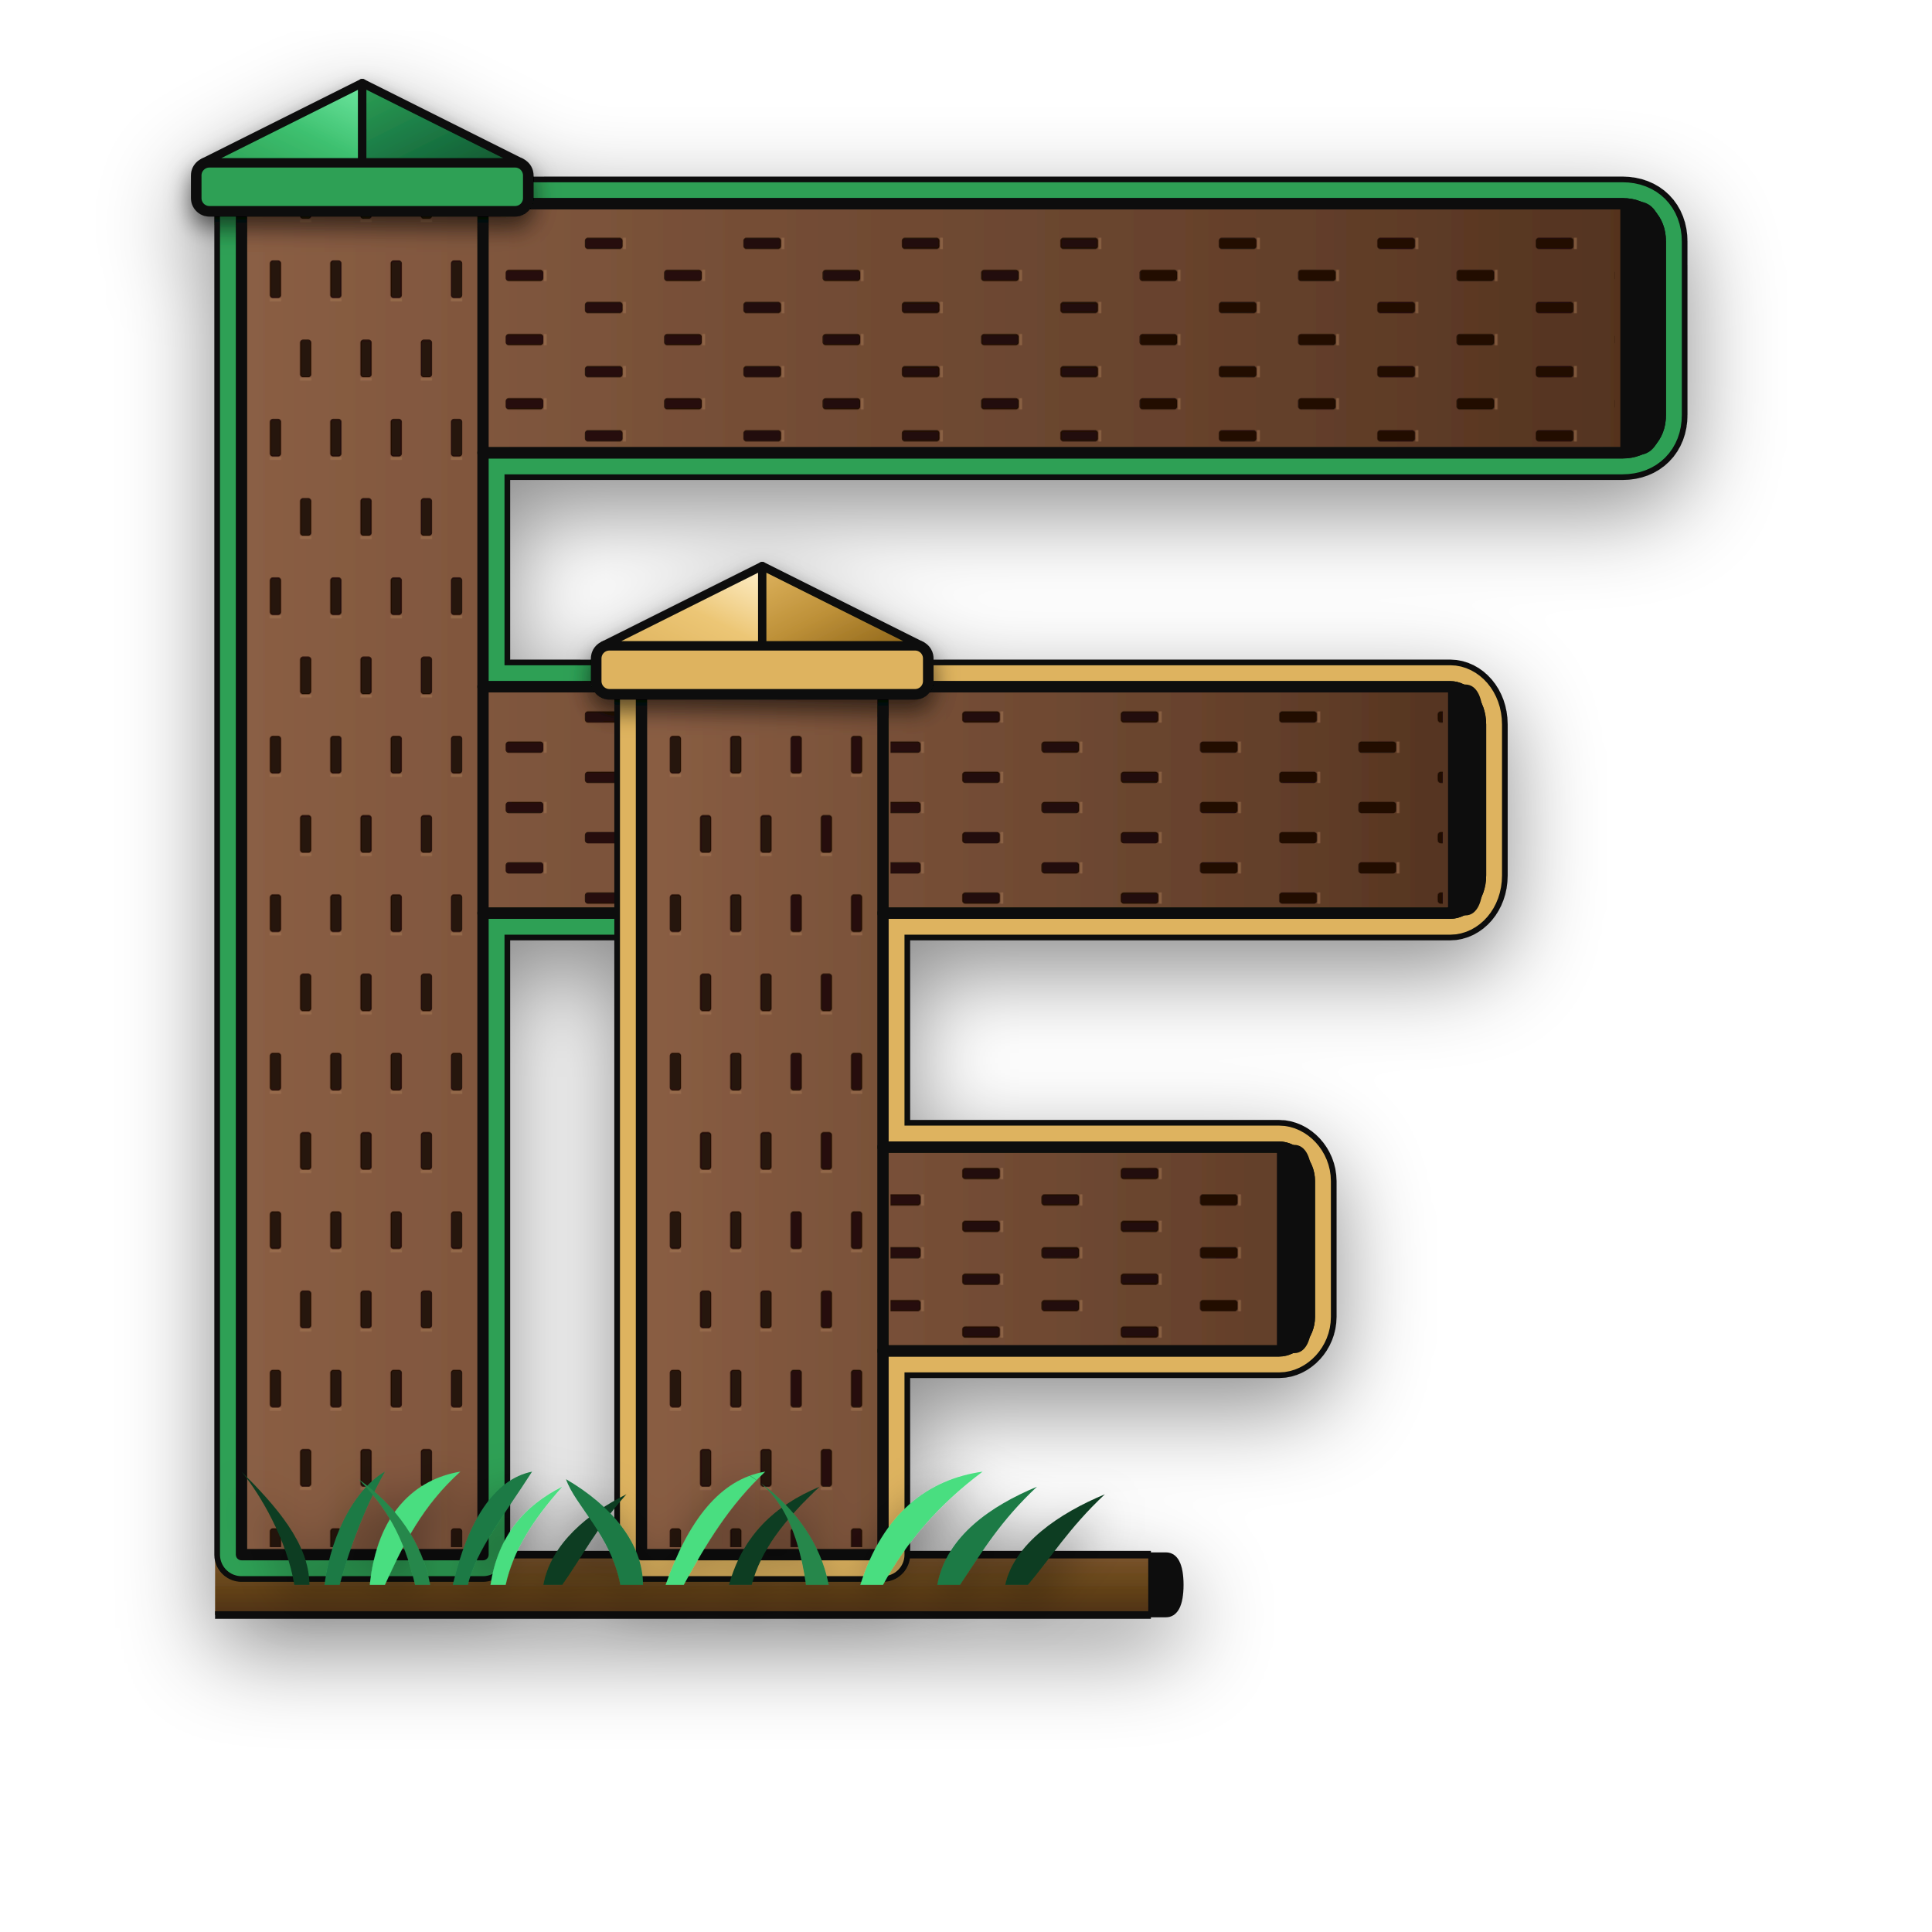
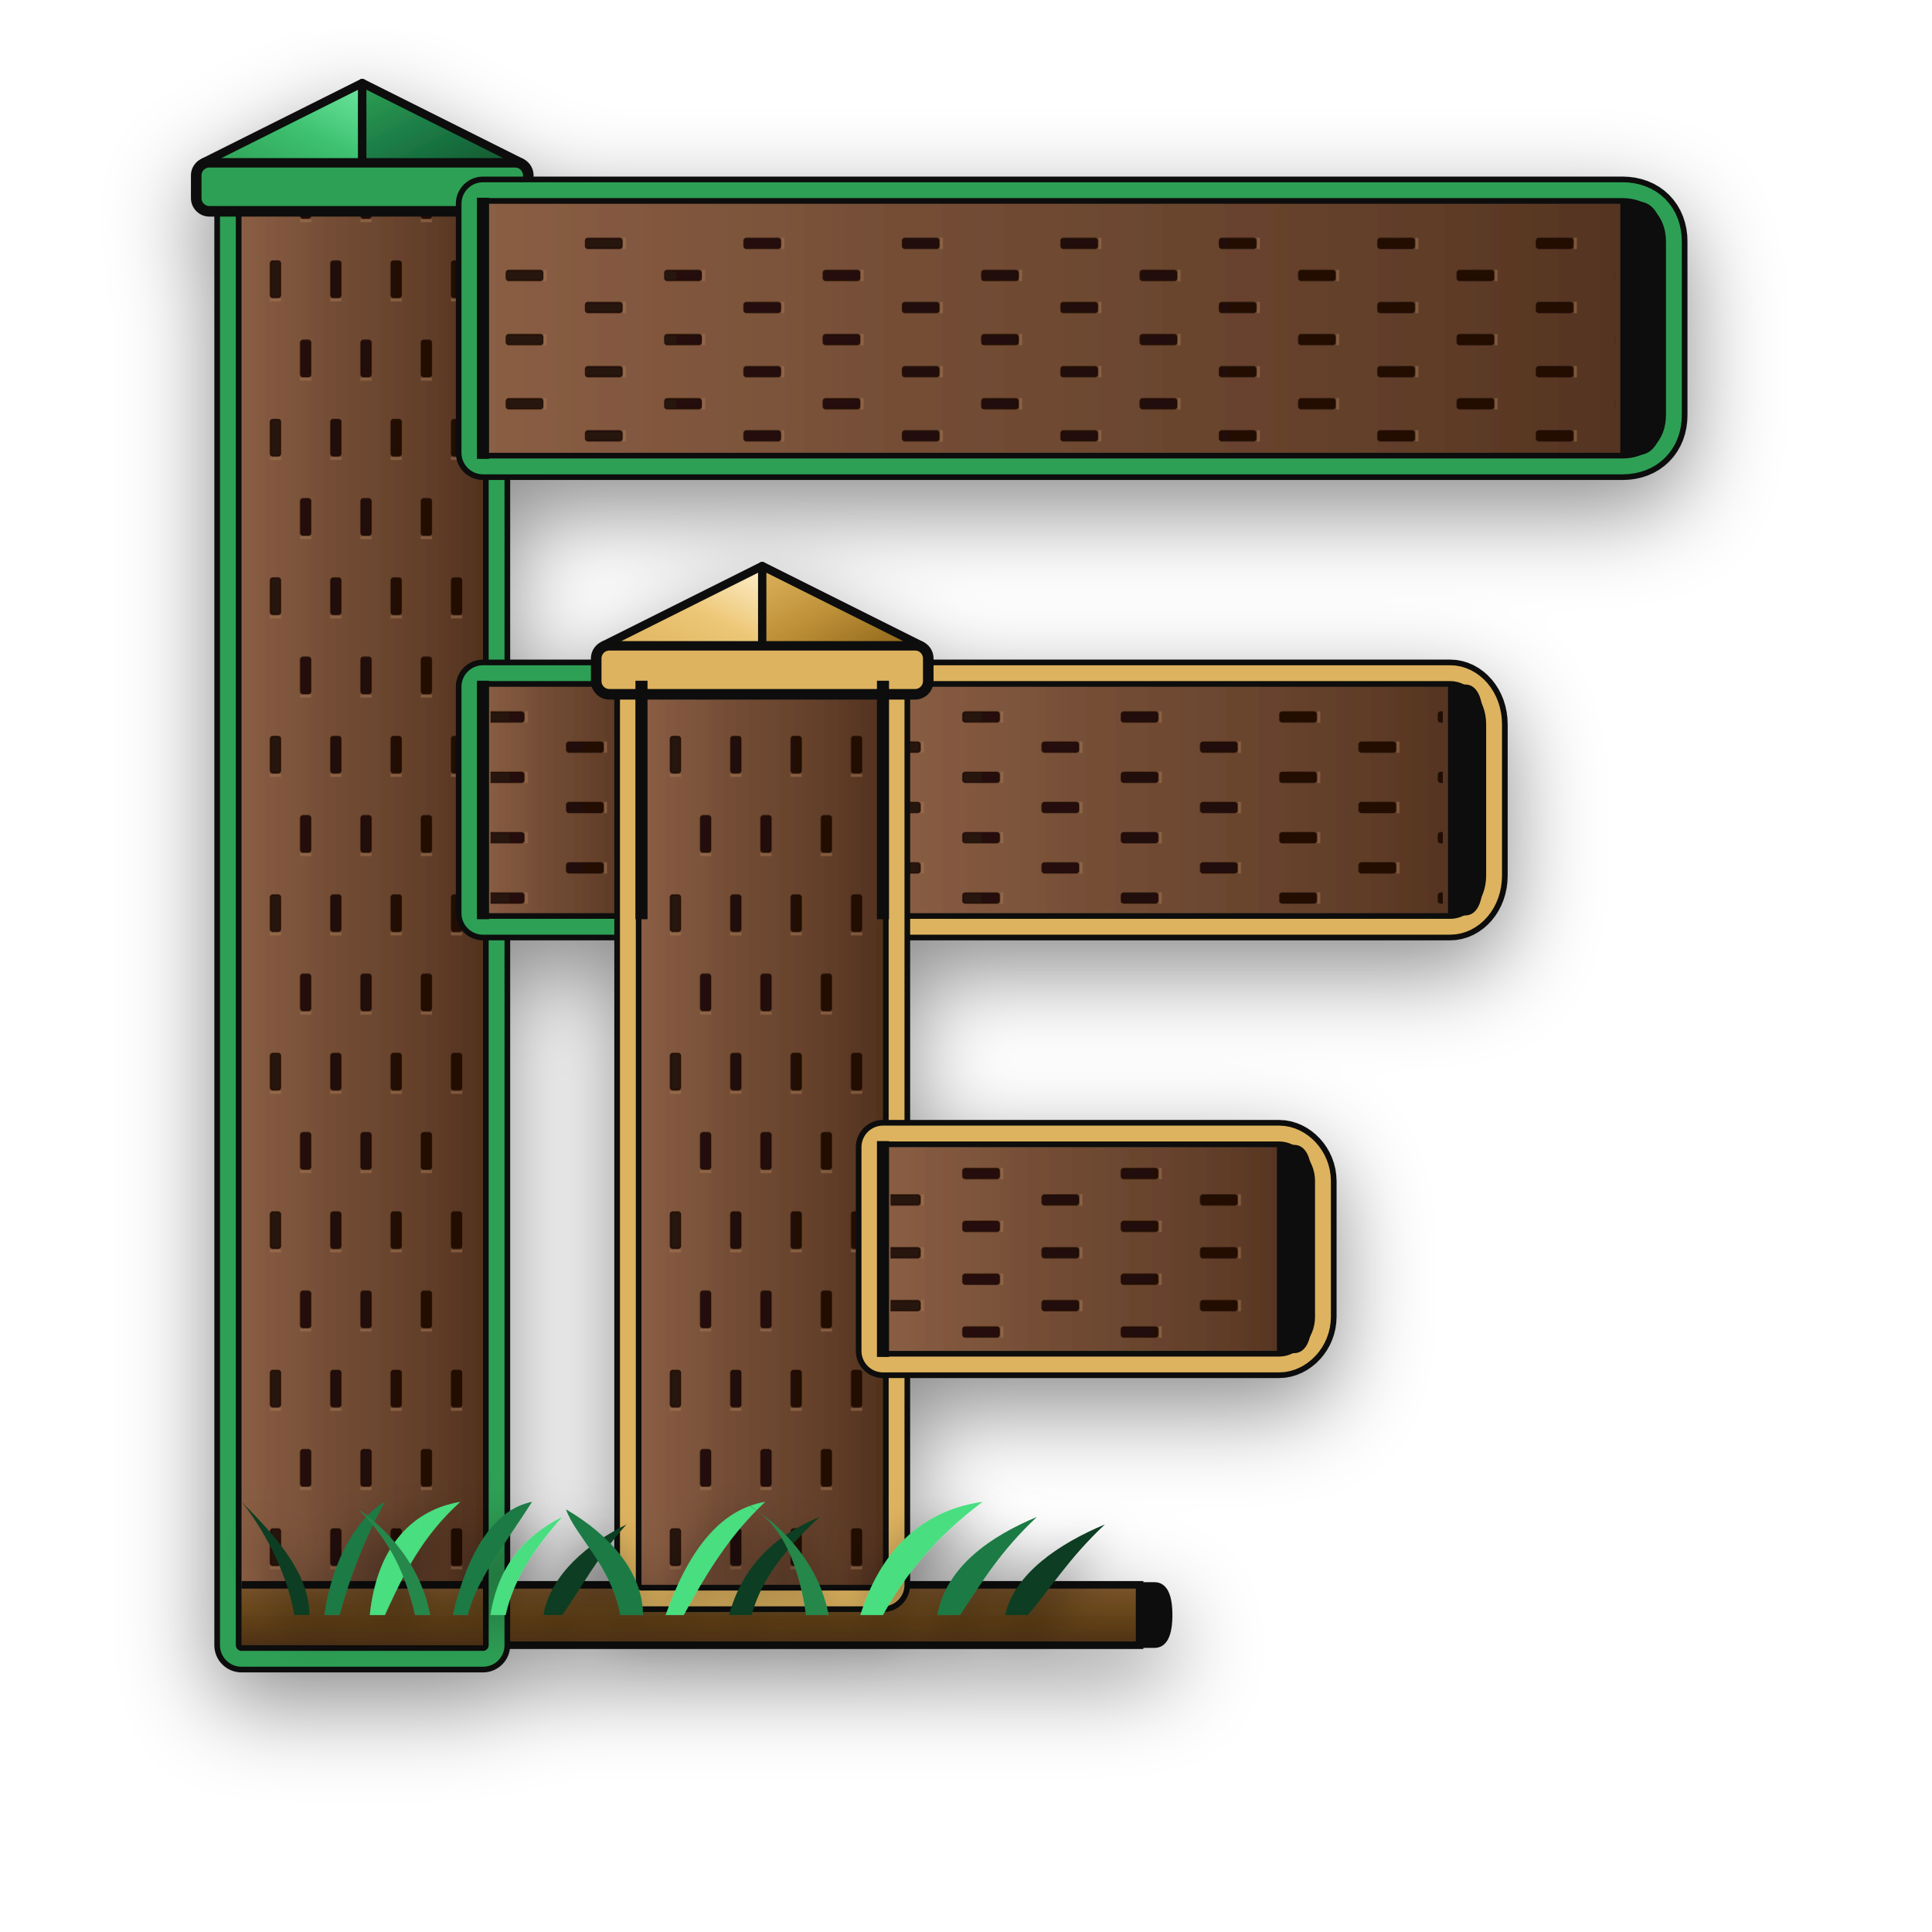
<svg xmlns="http://www.w3.org/2000/svg" viewBox="0 0 512 512" width="100%" height="100%">
  <defs>
-     <linearGradient id="emeraldGrad1cy" x1="0%" y1="0%" x2="100%" y2="100%">
+     <linearGradient id="emeraldGrad1cq" x1="0%" y1="0%" x2="100%" y2="100%">
      <stop offset="0%" stop-color="#4ADE80" />
      <stop offset="45%" stop-color="#2EA055" />
      <stop offset="100%" stop-color="#1B7A45" />
    </linearGradient>
-     <linearGradient id="emeraldCapLeft1cy" x1="0%" y1="100%" x2="100%" y2="0%">
+     <linearGradient id="emeraldCapLeft1cq" x1="0%" y1="100%" x2="100%" y2="0%">
      <stop offset="0%" stop-color="#2EA055" />
      <stop offset="50%" stop-color="#3DC06F" />
      <stop offset="100%" stop-color="#6EE7A0" />
    </linearGradient>
-     <linearGradient id="emeraldCapRight1cy" x1="0%" y1="0%" x2="100%" y2="100%">
+     <linearGradient id="emeraldCapRight1cq" x1="0%" y1="0%" x2="100%" y2="100%">
      <stop offset="0%" stop-color="#2EA055" />
      <stop offset="50%" stop-color="#1B7A45" />
      <stop offset="100%" stop-color="#12562F" />
    </linearGradient>
-     <linearGradient id="goldTanGrad1cy" x1="0%" y1="0%" x2="100%" y2="100%">
+     <linearGradient id="goldTanGrad1cq" x1="0%" y1="0%" x2="100%" y2="100%">
      <stop offset="0%" stop-color="#F7DF9E" />
      <stop offset="45%" stop-color="#DEB35E" />
      <stop offset="100%" stop-color="#A87A24" />
    </linearGradient>
-     <linearGradient id="goldTanCapLeft1cy" x1="0%" y1="100%" x2="100%" y2="0%">
+     <linearGradient id="goldTanCapLeft1cq" x1="0%" y1="100%" x2="100%" y2="0%">
      <stop offset="0%" stop-color="#DEB35E" />
      <stop offset="50%" stop-color="#ECC675" />
      <stop offset="100%" stop-color="#FFF0CC" />
    </linearGradient>
-     <linearGradient id="goldTanCapRight1cy" x1="0%" y1="0%" x2="100%" y2="100%">
+     <linearGradient id="goldTanCapRight1cq" x1="0%" y1="0%" x2="100%" y2="100%">
      <stop offset="0%" stop-color="#DEB35E" />
      <stop offset="50%" stop-color="#BD9038" />
      <stop offset="100%" stop-color="#8C6318" />
    </linearGradient>
-     <linearGradient id="woodGrad1cy" x1="0%" y1="0%" x2="100%" y2="0%">
+     <linearGradient id="woodGrad1cq" x1="0%" y1="0%" x2="100%" y2="0%">
      <stop offset="0%" stop-color="#8A5E44" />
      <stop offset="35%" stop-color="#754E36" />
      <stop offset="75%" stop-color="#633F2A" />
      <stop offset="100%" stop-color="#52321E" />
    </linearGradient>
-     <linearGradient id="soilGrad1cy" x1="0%" y1="0%" x2="0%" y2="100%">
+     <linearGradient id="soilGrad1cq" x1="0%" y1="0%" x2="0%" y2="100%">
      <stop offset="0%" stop-color="#7A542E" />
      <stop offset="40%" stop-color="#6A481B" />
      <stop offset="100%" stop-color="#4E3114" />
    </linearGradient>
-     <pattern id="grid-post1-1cy" x="64" y="0" width="64" height="42" patternUnits="userSpaceOnUse">
+     <pattern id="grid-post1-1cq" x="64" y="0" width="64" height="42" patternUnits="userSpaceOnUse">
      <rect x="15.5" y="6" width="3" height="10" rx="0.8" fill="#1C0A02" opacity="0.9" />
      <line x1="15.5" y1="16.5" x2="18.5" y2="16.5" stroke="#A37854" stroke-width="0.75" opacity="0.5" />
      <rect x="31.5" y="6" width="3" height="10" rx="0.8" fill="#1C0A02" opacity="0.9" />
      <line x1="31.5" y1="16.5" x2="34.5" y2="16.5" stroke="#A37854" stroke-width="0.75" opacity="0.5" />
      <rect x="47.5" y="6" width="3" height="10" rx="0.8" fill="#1C0A02" opacity="0.9" />
      <line x1="47.5" y1="16.5" x2="50.5" y2="16.5" stroke="#A37854" stroke-width="0.75" opacity="0.5" />
      <rect x="7.5" y="27" width="3" height="10" rx="0.8" fill="#1C0A02" opacity="0.9" />
      <line x1="7.5" y1="37.5" x2="10.5" y2="37.5" stroke="#A37854" stroke-width="0.75" opacity="0.5" />
      <rect x="23.5" y="27" width="3" height="10" rx="0.8" fill="#1C0A02" opacity="0.9" />
      <line x1="23.5" y1="37.5" x2="26.5" y2="37.5" stroke="#A37854" stroke-width="0.75" opacity="0.5" />
      <rect x="39.5" y="27" width="3" height="10" rx="0.8" fill="#1C0A02" opacity="0.9" />
      <line x1="39.5" y1="37.5" x2="42.5" y2="37.5" stroke="#A37854" stroke-width="0.75" opacity="0.5" />
      <rect x="55.5" y="27" width="3" height="10" rx="0.8" fill="#1C0A02" opacity="0.9" />
      <line x1="55.5" y1="37.5" x2="58.5" y2="37.5" stroke="#A37854" stroke-width="0.75" opacity="0.5" />
    </pattern>
-     <pattern id="grid-post2-1cy" x="170" y="0" width="64" height="42" patternUnits="userSpaceOnUse">
+     <pattern id="grid-post2-1cq" x="170" y="0" width="64" height="42" patternUnits="userSpaceOnUse">
      <rect x="15.5" y="6" width="3" height="10" rx="0.8" fill="#1C0A02" opacity="0.9" />
      <line x1="15.5" y1="16.5" x2="18.5" y2="16.5" stroke="#A37854" stroke-width="0.75" opacity="0.5" />
      <rect x="31.5" y="6" width="3" height="10" rx="0.8" fill="#1C0A02" opacity="0.9" />
      <line x1="31.5" y1="16.5" x2="34.5" y2="16.5" stroke="#A37854" stroke-width="0.75" opacity="0.5" />
      <rect x="47.5" y="6" width="3" height="10" rx="0.8" fill="#1C0A02" opacity="0.9" />
      <line x1="47.5" y1="16.5" x2="50.5" y2="16.5" stroke="#A37854" stroke-width="0.75" opacity="0.5" />
      <rect x="7.5" y="27" width="3" height="10" rx="0.8" fill="#1C0A02" opacity="0.9" />
      <line x1="7.5" y1="37.5" x2="10.5" y2="37.5" stroke="#A37854" stroke-width="0.75" opacity="0.5" />
      <rect x="23.5" y="27" width="3" height="10" rx="0.8" fill="#1C0A02" opacity="0.9" />
      <line x1="23.5" y1="37.5" x2="26.5" y2="37.5" stroke="#A37854" stroke-width="0.75" opacity="0.5" />
      <rect x="39.5" y="27" width="3" height="10" rx="0.8" fill="#1C0A02" opacity="0.9" />
      <line x1="39.5" y1="37.5" x2="42.5" y2="37.5" stroke="#A37854" stroke-width="0.75" opacity="0.5" />
      <rect x="55.5" y="27" width="3" height="10" rx="0.8" fill="#1C0A02" opacity="0.9" />
      <line x1="55.5" y1="37.5" x2="58.5" y2="37.5" stroke="#A37854" stroke-width="0.75" opacity="0.5" />
    </pattern>
-     <pattern id="grid-rail1-1cy" x="2" y="56" width="42" height="68" patternUnits="userSpaceOnUse">
+     <pattern id="grid-rail1-1cq" x="2" y="56" width="42" height="68" patternUnits="userSpaceOnUse">
      <rect x="6" y="15.5" width="10" height="3" rx="0.8" fill="#1C0A02" opacity="0.9" />
      <line x1="16.5" y1="15.5" x2="16.5" y2="18.5" stroke="#A37854" stroke-width="0.75" opacity="0.5" />
      <rect x="6" y="32.5" width="10" height="3" rx="0.8" fill="#1C0A02" opacity="0.9" />
      <line x1="16.5" y1="32.5" x2="16.5" y2="35.5" stroke="#A37854" stroke-width="0.75" opacity="0.5" />
      <rect x="6" y="49.5" width="10" height="3" rx="0.8" fill="#1C0A02" opacity="0.9" />
      <line x1="16.5" y1="49.5" x2="16.5" y2="52.5" stroke="#A37854" stroke-width="0.75" opacity="0.5" />
      <rect x="27" y="7" width="10" height="3" rx="0.8" fill="#1C0A02" opacity="0.9" />
      <line x1="37.5" y1="7" x2="37.5" y2="10" stroke="#A37854" stroke-width="0.75" opacity="0.5" />
      <rect x="27" y="24" width="10" height="3" rx="0.8" fill="#1C0A02" opacity="0.9" />
      <line x1="37.5" y1="24" x2="37.5" y2="27" stroke="#A37854" stroke-width="0.75" opacity="0.5" />
      <rect x="27" y="41" width="10" height="3" rx="0.8" fill="#1C0A02" opacity="0.9" />
      <line x1="37.5" y1="41" x2="37.5" y2="44" stroke="#A37854" stroke-width="0.75" opacity="0.5" />
      <rect x="27" y="58" width="10" height="3" rx="0.8" fill="#1C0A02" opacity="0.9" />
      <line x1="37.5" y1="58" x2="37.5" y2="61" stroke="#A37854" stroke-width="0.75" opacity="0.5" />
    </pattern>
-     <pattern id="grid-rail2-left-1cy" x="2" y="182" width="42" height="64" patternUnits="userSpaceOnUse">
+     <pattern id="grid-rail2-1cq" x="18" y="182" width="42" height="64" patternUnits="userSpaceOnUse">
      <rect x="6" y="14.5" width="10" height="3" rx="0.8" fill="#1C0A02" opacity="0.9" />
      <line x1="16.5" y1="14.5" x2="16.5" y2="17.5" stroke="#A37854" stroke-width="0.75" opacity="0.5" />
      <rect x="6" y="30.5" width="10" height="3" rx="0.8" fill="#1C0A02" opacity="0.9" />
      <line x1="16.5" y1="30.5" x2="16.5" y2="33.5" stroke="#A37854" stroke-width="0.75" opacity="0.5" />
      <rect x="6" y="46.5" width="10" height="3" rx="0.8" fill="#1C0A02" opacity="0.9" />
      <line x1="16.5" y1="46.5" x2="16.5" y2="49.5" stroke="#A37854" stroke-width="0.75" opacity="0.5" />
      <rect x="27" y="6.5" width="10" height="3" rx="0.8" fill="#1C0A02" opacity="0.9" />
      <line x1="37.5" y1="6.5" x2="37.5" y2="9.5" stroke="#A37854" stroke-width="0.75" opacity="0.5" />
      <rect x="27" y="22.5" width="10" height="3" rx="0.8" fill="#1C0A02" opacity="0.9" />
      <line x1="37.5" y1="22.5" x2="37.5" y2="25.5" stroke="#A37854" stroke-width="0.75" opacity="0.5" />
      <rect x="27" y="38.5" width="10" height="3" rx="0.8" fill="#1C0A02" opacity="0.9" />
      <line x1="37.5" y1="38.5" x2="37.5" y2="41.5" stroke="#A37854" stroke-width="0.75" opacity="0.5" />
      <rect x="27" y="54.5" width="10" height="3" rx="0.8" fill="#1C0A02" opacity="0.9" />
      <line x1="37.5" y1="54.5" x2="37.5" y2="57.5" stroke="#A37854" stroke-width="0.75" opacity="0.5" />
    </pattern>
-     <pattern id="grid-rail2-right-1cy" x="18" y="182" width="42" height="64" patternUnits="userSpaceOnUse">
-       <rect x="6" y="14.5" width="10" height="3" rx="0.8" fill="#1C0A02" opacity="0.9" />
-       <line x1="16.5" y1="14.5" x2="16.5" y2="17.5" stroke="#A37854" stroke-width="0.75" opacity="0.5" />
-       <rect x="6" y="30.5" width="10" height="3" rx="0.8" fill="#1C0A02" opacity="0.9" />
-       <line x1="16.5" y1="30.5" x2="16.5" y2="33.5" stroke="#A37854" stroke-width="0.75" opacity="0.5" />
-       <rect x="6" y="46.5" width="10" height="3" rx="0.8" fill="#1C0A02" opacity="0.9" />
-       <line x1="16.5" y1="46.5" x2="16.5" y2="49.5" stroke="#A37854" stroke-width="0.75" opacity="0.5" />
-       <rect x="27" y="6.5" width="10" height="3" rx="0.8" fill="#1C0A02" opacity="0.9" />
-       <line x1="37.5" y1="6.5" x2="37.5" y2="9.5" stroke="#A37854" stroke-width="0.75" opacity="0.5" />
-       <rect x="27" y="22.5" width="10" height="3" rx="0.8" fill="#1C0A02" opacity="0.9" />
-       <line x1="37.5" y1="22.5" x2="37.5" y2="25.5" stroke="#A37854" stroke-width="0.75" opacity="0.5" />
-       <rect x="27" y="38.5" width="10" height="3" rx="0.8" fill="#1C0A02" opacity="0.9" />
-       <line x1="37.5" y1="38.5" x2="37.5" y2="41.5" stroke="#A37854" stroke-width="0.75" opacity="0.5" />
-       <rect x="27" y="54.5" width="10" height="3" rx="0.8" fill="#1C0A02" opacity="0.9" />
-       <line x1="37.5" y1="54.5" x2="37.5" y2="57.5" stroke="#A37854" stroke-width="0.75" opacity="0.5" />
-     </pattern>
-     <pattern id="grid-rail3-right-1cy" x="18" y="304" width="42" height="56" patternUnits="userSpaceOnUse">
+     <pattern id="grid-rail3-1cq" x="18" y="304" width="42" height="56" patternUnits="userSpaceOnUse">
      <rect x="6" y="12.5" width="10" height="3" rx="0.8" fill="#1C0A02" opacity="0.9" />
      <line x1="16.5" y1="12.5" x2="16.5" y2="15.5" stroke="#A37854" stroke-width="0.75" opacity="0.5" />
      <rect x="6" y="26.5" width="10" height="3" rx="0.8" fill="#1C0A02" opacity="0.9" />
      <line x1="16.5" y1="26.5" x2="16.5" y2="29.5" stroke="#A37854" stroke-width="0.75" opacity="0.5" />
      <rect x="6" y="40.5" width="10" height="3" rx="0.8" fill="#1C0A02" opacity="0.9" />
      <line x1="16.5" y1="40.5" x2="16.5" y2="43.5" stroke="#A37854" stroke-width="0.75" opacity="0.5" />
      <rect x="27" y="5.5" width="10" height="3" rx="0.8" fill="#1C0A02" opacity="0.9" />
      <line x1="37.5" y1="5.5" x2="37.5" y2="8.5" stroke="#A37854" stroke-width="0.75" opacity="0.5" />
      <rect x="27" y="19.5" width="10" height="3" rx="0.8" fill="#1C0A02" opacity="0.9" />
      <line x1="37.5" y1="19.5" x2="37.5" y2="22.5" stroke="#A37854" stroke-width="0.75" opacity="0.5" />
      <rect x="27" y="33.5" width="10" height="3" rx="0.8" fill="#1C0A02" opacity="0.9" />
      <line x1="37.5" y1="33.5" x2="37.5" y2="36.5" stroke="#A37854" stroke-width="0.75" opacity="0.5" />
      <rect x="27" y="47.5" width="10" height="3" rx="0.8" fill="#1C0A02" opacity="0.9" />
      <line x1="37.5" y1="47.5" x2="37.5" y2="50.5" stroke="#A37854" stroke-width="0.75" opacity="0.5" />
    </pattern>
-     <filter id="shadow1cy" x="-15%" y="-15%" width="135%" height="135%">
+     <filter id="shadow1cq" x="-15%" y="-15%" width="135%" height="135%">
      <feDropShadow dx="0" dy="8" stdDeviation="12" flood-color="#000000" flood-opacity="0.45" />
    </filter>
-     <filter id="capShadow1cy" x="-20%" y="-20%" width="140%" height="140%">
-       <feDropShadow dx="0" dy="3" stdDeviation="3" flood-color="#000000" flood-opacity="0.6" />
-     </filter>
  </defs>
-   <g filter="url(#shadow1cy)">
-     <g id="Soil-Foundation-Plinth-1cy">
-       <path d="M 57 412 L 305 412 C 309 412 313.05 414.5 313.05 420 C 313.05 425.5 309 428 305 428 L 57 428 Z" fill="url(#soilGrad1cy)" />
-       <line x1="57" y1="412" x2="305" y2="412" stroke="#0B0E0C" stroke-width="2.0" />
-       <line x1="57" y1="428" x2="305" y2="428" stroke="#0B0E0C" stroke-width="2.0" />
-       <path d="M 305 412 L 309 412 C 311.5 412 313.05 414.5 313.05 420 C 313.05 425.5 311.5 428 309 428 L 305 428 Z" fill="#0B0E0C" stroke="#0B0E0C" stroke-width="1.2" stroke-linejoin="round" />
-       <line x1="305" y1="412" x2="305" y2="428" stroke="#0B0E0C" stroke-width="1.4" />
-     </g>
-     <g id="Big-F-Structure-1cy">
-       <path d="M 64 54 L 430 54 C 436 54 440 58 440 64 L 440 110 C 440 116 436 120 430 120 L 128 120 L 128 182 L 170 182 L 170 242 L 128 242 L 128 412 L 64 412 Z" fill="none" stroke="#0B0E0C" stroke-width="14.4" stroke-linejoin="round" />
-       <path d="M 64 54 L 430 54 C 436 54 440 58 440 64 L 440 110 C 440 116 436 120 430 120 L 128 120 L 128 182 L 170 182 L 170 242 L 128 242 L 128 412 L 64 412 Z" fill="none" stroke="#2EA055" stroke-width="11.4" stroke-linejoin="round" />
-       <path d="M 64 54 L 430 54 C 436 54 440 58 440 64 L 440 110 C 440 116 436 120 430 120 L 128 120 L 128 182 L 170 182 L 170 242 L 128 242 L 128 412 L 64 412 Z" fill="url(#woodGrad1cy)" stroke="#0B0E0C" stroke-width="3.0" stroke-linejoin="round" />
-       <rect x="66" y="56" width="60" height="354" fill="url(#grid-post1-1cy)" />
-       <rect x="130" y="56" width="298" height="62" fill="url(#grid-rail1-1cy)" />
-       <rect x="130" y="184" width="38" height="56" fill="url(#grid-rail2-left-1cy)" />
+   <g filter="url(#shadow1cq)">
+     <g id="Foundation-Baseplate-1cq">
+       <rect x="64" y="420" width="238" height="16" fill="url(#soilGrad1cq)" stroke="#0B0E0C" stroke-width="2" />
+       <path d="M 302 420 L 306 420 C 308.5 420 310 422.5 310 428 C 310 433.5 308.5 436 306 436 L 302 436 Z" fill="#0B0E0C" stroke="#0B0E0C" stroke-width="1.4" stroke-linejoin="round" />
+       <line x1="302" y1="420" x2="302" y2="436" stroke="#0B0E0C" stroke-width="1.4" />
+     </g>
+     <g id="Post-1-Emerald-Timber">
+       <rect x="64" y="54" width="64" height="382" rx="0" fill="none" stroke="#0B0E0C" stroke-width="14.4" stroke-linejoin="round" />
+       <rect x="64" y="54" width="64" height="382" rx="0" fill="none" stroke="#2EA055" stroke-width="11.4" stroke-linejoin="round" />
+       <rect x="64" y="54" width="64" height="382" rx="0" fill="none" stroke="#0B0E0C" stroke-width="3.0" stroke-linejoin="round" />
+       <rect x="64" y="54" width="64" height="366" fill="url(#woodGrad1cq)" />
+       <rect x="64" y="420" width="64" height="16" fill="url(#soilGrad1cq)" />
+       <rect x="66" y="56" width="60" height="362" fill="url(#grid-post1-1cq)" />
+       <line x1="64" y1="420" x2="128" y2="420" stroke="#0B0E0C" stroke-width="2.0" />
+       <rect x="52" y="43" width="88" height="13" rx="3.5" fill="#2EA055" stroke="#0B0E0C" stroke-width="2.8" />
+       <path d="M 54 43 L 96 22 L 96 43 Z" fill="url(#emeraldCapLeft1cq)" stroke="#0B0E0C" stroke-width="2.2" stroke-linejoin="round" />
+       <path d="M 96 22 L 138 43 L 96 43 Z" fill="url(#emeraldCapRight1cq)" stroke="#0B0E0C" stroke-width="2.2" stroke-linejoin="round" />
+     </g>
+     <g id="Rail-1-Emerald-Framed">
+       <path d="M 128 54 L 430 54 C 436 54 440 58 440 64 L 440 110 C 440 116 436 120 430 120 L 128 120 Z" fill="none" stroke="#0B0E0C" stroke-width="14.4" stroke-linejoin="round" />
+       <path d="M 128 54 L 430 54 C 436 54 440 58 440 64 L 440 110 C 440 116 436 120 430 120 L 128 120 Z" fill="none" stroke="#2EA055" stroke-width="11.4" stroke-linejoin="round" />
+       <path d="M 128 54 L 430 54 C 436 54 440 58 440 64 L 440 110 C 440 116 436 120 430 120 L 128 120 Z" fill="none" stroke="#0B0E0C" stroke-width="3.0" stroke-linejoin="round" />
+       <path d="M 128 54 L 430 54 C 440 54 440 58 440 64 L 440 110 C 440 116 436 120 430 120 L 128 120 Z" fill="url(#woodGrad1cq)" />
+       <rect x="130" y="56" width="298" height="62" fill="url(#grid-rail1-1cq)" />
      <path d="M 430 54 L 434 54 C 438 54 440 58 440 64 L 440 110 C 440 116 438 120 434 120 L 430 120 Z" fill="#0B0E0C" stroke="#0B0E0C" stroke-width="1.2" />
-       <path d="M 128 54 L 430 54 C 436 54 440 58 440 64 L 440 110 C 440 116 436 120 430 120 L 128 120 Z" fill="none" stroke="#0B0E0C" stroke-width="3.0" stroke-linejoin="round" />
-       <path d="M 128 182 L 170 182 L 170 242 L 128 242 Z" fill="none" stroke="#0B0E0C" stroke-width="3.0" stroke-linejoin="round" />
-     </g>
-     <g id="Small-F-Structure-1cy">
-       <path d="M 170 182 L 384.35 182 C 388.35 182 392.35 186 392.35 192 L 392.35 232 C 392.35 238 388.35 242 384.35 242 L 234 242 L 234 304 L 339 304 C 343 304 347 308 347 313 L 347 349 C 347 354 343 358 339 358 L 234 358 L 234 412 L 170 412 Z" fill="none" stroke="#0B0E0C" stroke-width="14.4" stroke-linejoin="round" />
-       <path d="M 170 182 L 384.35 182 C 388.35 182 392.35 186 392.35 192 L 392.35 232 C 392.35 238 388.35 242 384.35 242 L 234 242 L 234 304 L 339 304 C 343 304 347 308 347 313 L 347 349 C 347 354 343 358 339 358 L 234 358 L 234 412 L 170 412 Z" fill="none" stroke="#DEB35E" stroke-width="11.4" stroke-linejoin="round" />
-       <path d="M 170 182 L 384.35 182 C 388.35 182 392.35 186 392.35 192 L 392.35 232 C 392.35 238 388.35 242 384.35 242 L 234 242 L 234 304 L 339 304 C 343 304 347 308 347 313 L 347 349 C 347 354 343 358 339 358 L 234 358 L 234 412 L 170 412 Z" fill="url(#woodGrad1cy)" stroke="#0B0E0C" stroke-width="3.0" stroke-linejoin="round" />
-       <rect x="172" y="184" width="60" height="226" fill="url(#grid-post2-1cy)" />
-       <rect x="236" y="184" width="146.35" height="56" fill="url(#grid-rail2-right-1cy)" />
-       <rect x="236" y="306" width="101" height="50" fill="url(#grid-rail3-right-1cy)" />
+     </g>
+     <g id="Rail-2-Bay-Segment">
+       <rect x="128" y="182" width="42" height="60" fill="none" stroke="#0B0E0C" stroke-width="14.4" stroke-linejoin="round" />
+       <rect x="128" y="182" width="42" height="60" fill="none" stroke="#2EA055" stroke-width="11.4" stroke-linejoin="round" />
+       <rect x="128" y="182" width="42" height="60" fill="none" stroke="#0B0E0C" stroke-width="3.0" stroke-linejoin="round" />
+       <rect x="128" y="182" width="42" height="60" fill="url(#woodGrad1cq)" />
+       <rect x="130" y="184" width="38" height="56" fill="url(#grid-rail2-1cq)" />
+     </g>
+     <g id="Rail-2-Cantilever">
+       <path d="M 234 182 L 384.35 182 C 388.35 182 392.35 186 392.35 192 L 392.35 232 C 392.35 238 388.35 242 384.35 242 L 234 242 Z" fill="none" stroke="#0B0E0C" stroke-width="14.4" stroke-linejoin="round" />
+       <path d="M 234 182 L 384.35 182 C 388.35 182 392.35 186 392.35 192 L 392.35 232 C 392.35 238 388.35 242 384.35 242 L 234 242 Z" fill="none" stroke="#DEB35E" stroke-width="11.4" stroke-linejoin="round" />
+       <path d="M 234 182 L 384.35 182 C 388.35 182 392.35 186 392.35 192 L 392.35 232 C 392.35 238 388.35 242 384.35 242 L 234 242 Z" fill="none" stroke="#0B0E0C" stroke-width="3.0" stroke-linejoin="round" />
+       <path d="M 234 182 L 384.35 182 C 392.35 182 392.35 186 392.35 192 L 392.35 232 C 392.35 238 388.35 242 384.35 242 L 234 242 Z" fill="url(#woodGrad1cq)" />
+       <rect x="236" y="184" width="146.35" height="56" fill="url(#grid-rail2-1cq)" />
      <path d="M 384.35 182 L 388.35 182 C 390.85 182 392.35 185 392.35 190 L 392.35 234 C 392.35 239 390.85 242 388.35 242 L 384.35 242 Z" fill="#0B0E0C" stroke="#0B0E0C" stroke-width="1.2" />
+     </g>
+     <g id="Post-2-Golden-Tan-Timber">
+       <rect x="170" y="182" width="64" height="238" rx="0" fill="none" stroke="#0B0E0C" stroke-width="14.4" stroke-linejoin="round" />
+       <rect x="170" y="182" width="64" height="238" rx="0" fill="none" stroke="#DEB35E" stroke-width="11.4" stroke-linejoin="round" />
+       <rect x="170" y="182" width="64" height="238" rx="0" fill="none" stroke="#0B0E0C" stroke-width="3.0" stroke-linejoin="round" />
+       <rect x="170" y="182" width="64" height="238" fill="url(#woodGrad1cq)" />
+       <rect x="172" y="184" width="60" height="234" fill="url(#grid-post2-1cq)" />
+       <rect x="158" y="171" width="88" height="13" rx="3.5" fill="#DEB35E" stroke="#0B0E0C" stroke-width="2.8" />
+       <path d="M 160 171 L 202 150 L 202 171 Z" fill="url(#goldTanCapLeft1cq)" stroke="#0B0E0C" stroke-width="2.2" stroke-linejoin="round" />
+       <path d="M 202 150 L 244 171 L 202 171 Z" fill="url(#goldTanCapRight1cq)" stroke="#0B0E0C" stroke-width="2.2" stroke-linejoin="round" />
+     </g>
+     <g id="Rail-3-Golden-Tan-Framed">
+       <path d="M 234 304 L 339 304 C 343 304 347 308 347 313 L 347 349 C 347 354 343 358 339 358 L 234 358 Z" fill="none" stroke="#0B0E0C" stroke-width="14.4" stroke-linejoin="round" />
+       <path d="M 234 304 L 339 304 C 343 304 347 308 347 313 L 347 349 C 347 354 343 358 339 358 L 234 358 Z" fill="none" stroke="#DEB35E" stroke-width="11.4" stroke-linejoin="round" />
+       <path d="M 234 304 L 339 304 C 343 304 347 308 347 313 L 347 349 C 347 354 343 358 339 358 L 234 358 Z" fill="none" stroke="#0B0E0C" stroke-width="3.0" stroke-linejoin="round" />
+       <path d="M 234 304 L 339 304 C 347 304 347 308 347 313 L 347 349 C 347 354 343 358 339 358 L 234 358 Z" fill="url(#woodGrad1cq)" />
+       <rect x="236" y="306" width="101" height="50" fill="url(#grid-rail3-1cq)" />
      <path d="M 339 304 L 343 304 C 345.5 304 347 307 347 312 L 347 350 C 347 355 345.5 358 343 358 L 339 358 Z" fill="#0B0E0C" stroke="#0B0E0C" stroke-width="1.2" />
-       <path d="M 234 182 L 384.35 182 C 388.35 182 392.35 186 392.35 192 L 392.35 232 C 392.35 238 388.35 242 384.35 242 L 234 242 Z" fill="none" stroke="#0B0E0C" stroke-width="3.0" stroke-linejoin="round" />
-       <path d="M 234 304 L 339 304 C 343 304 347 308 347 313 L 347 349 C 347 354 343 358 339 358 L 234 358 Z" fill="none" stroke="#0B0E0C" stroke-width="3.0" stroke-linejoin="round" />
-     </g>
-     <g id="Post-Caps-Top-Layer" filter="url(#capShadow1cy)">
-       <g id="Post-1-Cap">
-         <rect x="52" y="43" width="88" height="13" rx="3.5" fill="#2EA055" stroke="#0B0E0C" stroke-width="2.8" />
-         <path d="M 54 43 L 96 22 L 96 43 Z" fill="url(#emeraldCapLeft1cy)" stroke="#0B0E0C" stroke-width="2.2" stroke-linejoin="round" />
-         <path d="M 96 22 L 138 43 L 96 43 Z" fill="url(#emeraldCapRight1cy)" stroke="#0B0E0C" stroke-width="2.2" stroke-linejoin="round" />
-       </g>
-       <g id="Post-2-Cap">
-         <rect x="158" y="171" width="88" height="13" rx="3.5" fill="#DEB35E" stroke="#0B0E0C" stroke-width="2.8" />
-         <path d="M 160 171 L 202 150 L 202 171 Z" fill="url(#goldTanCapLeft1cy)" stroke="#0B0E0C" stroke-width="2.2" stroke-linejoin="round" />
-         <path d="M 202 150 L 244 171 L 202 171 Z" fill="url(#goldTanCapRight1cy)" stroke="#0B0E0C" stroke-width="2.2" stroke-linejoin="round" />
-       </g>
+     </g>
+     <g id="Master-Carpentry-Joint-Seams">
+       <line x1="128" y1="54" x2="128" y2="120" stroke="#0B0E0C" stroke-width="3.2" stroke-linecap="square" />
+       <line x1="128" y1="182" x2="128" y2="242" stroke="#0B0E0C" stroke-width="3.2" stroke-linecap="square" />
+       <line x1="170" y1="182" x2="170" y2="242" stroke="#0B0E0C" stroke-width="3.2" stroke-linecap="square" />
+       <line x1="234" y1="182" x2="234" y2="242" stroke="#0B0E0C" stroke-width="3.2" stroke-linecap="square" />
+       <line x1="234" y1="304" x2="234" y2="358" stroke="#0B0E0C" stroke-width="3.2" stroke-linecap="square" />
    </g>
  </g>
-   <g id="Front-Grass-Layer-1cy" filter="drop-shadow(0 4px 6px rgba(0,0,0,0.5))">
-     <g transform="translate(64, 390)">
+   <g id="Front-Grass-Layer-1cq" filter="drop-shadow(0 4px 6px rgba(0,0,0,0.5))">
+     <g transform="translate(64, 398)">
      <path d="M 14 30 C 12 18 5 6 0 0 C 9 9 18 19 18 30 Z" fill="#0C3D20" />
      <path d="M 22 30 C 24 15 31 4 38 0 C 33 9 29 19 26 30 Z" fill="#1B7A45" />
      <path d="M 34 30 C 36 11 46 2 58 0 C 48 9 43 19 38 30 Z" fill="#4ADE80" />
      <path d="M 46 30 C 43 17 38 9 31 2 C 41 9 48 19 50 30 Z" fill="#28874B" />
      <path d="M 56 30 C 60 13 67 2 77 0 C 70 11 62 21 60 30 Z" fill="#1B7A45" />
      <path d="M 66 30 C 68 17 75 9 85 4 C 77 13 72 21 70 30 Z" fill="#4ADE80" />
      <path d="M 80 30 C 82 19 92 11 102 6 C 94 15 90 23 85 30 Z" fill="#0C3D20" />
    </g>
-     <g transform="translate(150, 390) scale(1.2, 1)">
+     <g transform="translate(150, 398) scale(1.2, 1)">
      <path d="M 12 30 C 10 17 2 9 0 2 C 10 9 17 19 17 30 Z" fill="#1B7A45" />
      <path d="M 22 30 C 27 13 34 2 44 0 C 36 9 31 19 26 30 Z" fill="#4ADE80" />
      <path d="M 36 30 C 39 17 46 9 56 4 C 48 13 43 21 41 30 Z" fill="#0C3D20" />
      <path d="M 53 30 C 51 13 46 4 39 0 C 48 6 56 17 58 30 Z" fill="#28874B" />
      <path d="M 65 30 C 70 11 80 2 92 0 C 82 9 75 19 70 30 Z" fill="#4ADE80" />
      <path d="M 82 30 C 84 17 94 9 104 4 C 96 13 92 21 87 30 Z" fill="#1B7A45" />
      <path d="M 97 30 C 99 19 109 11 119 6 C 111 15 107 23 102 30 Z" fill="#0C3D20" />
    </g>
  </g>
</svg>
